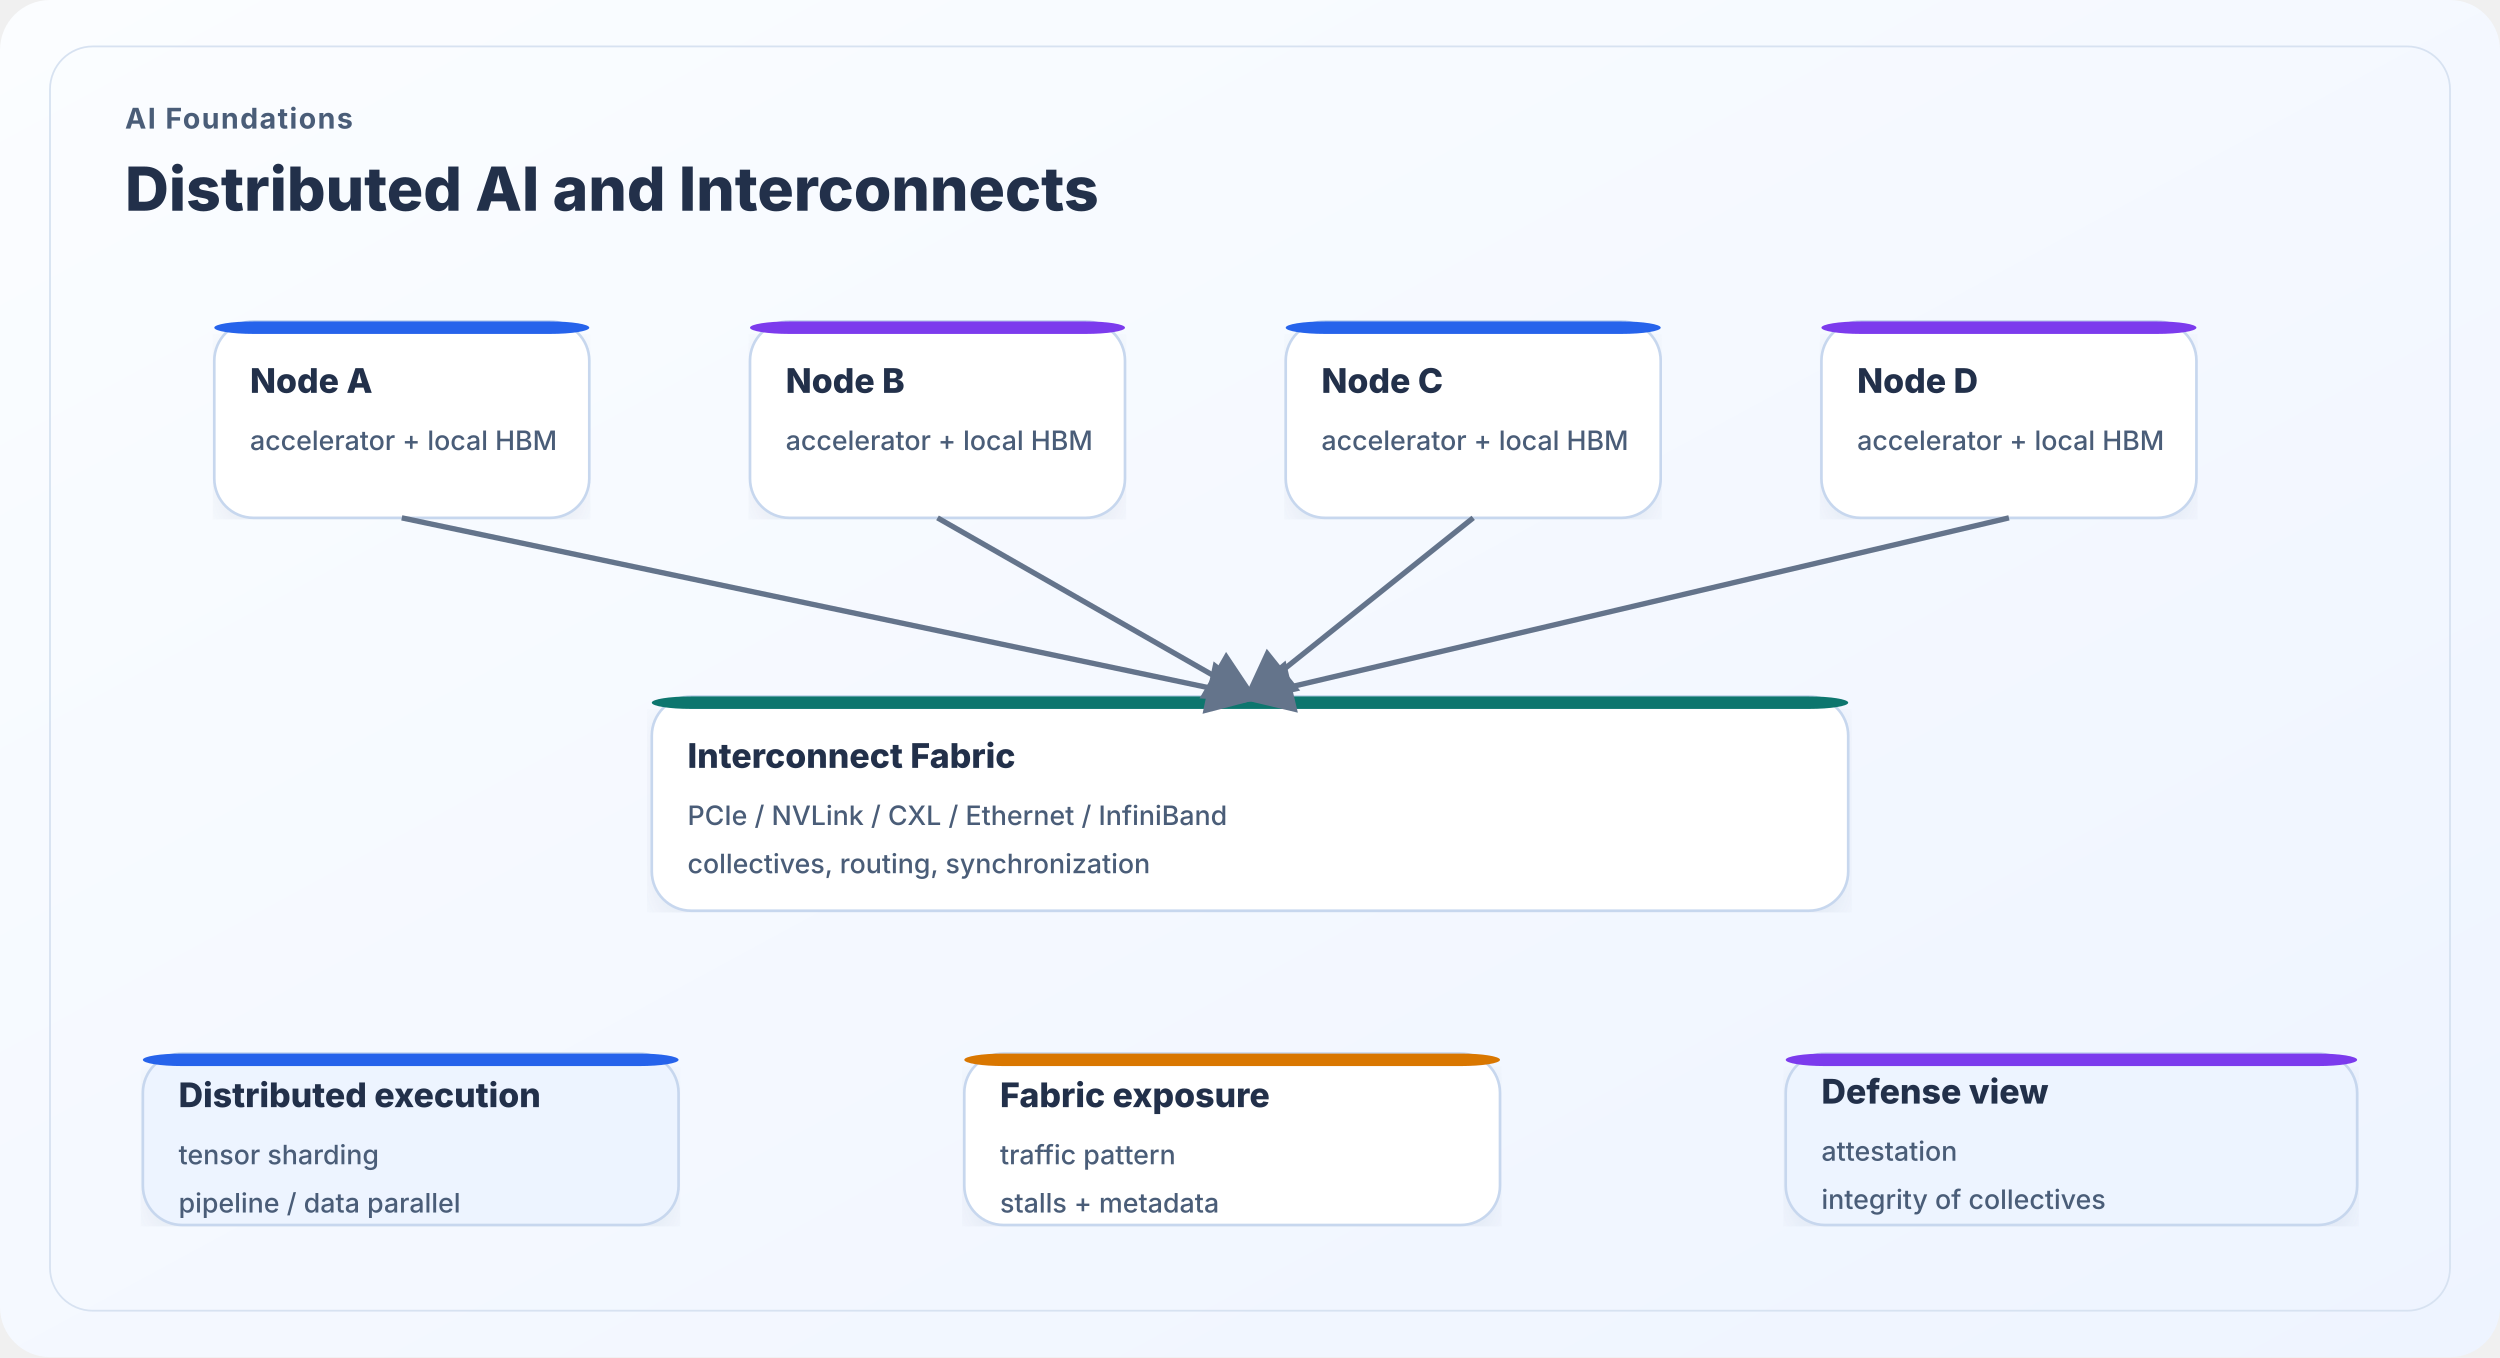
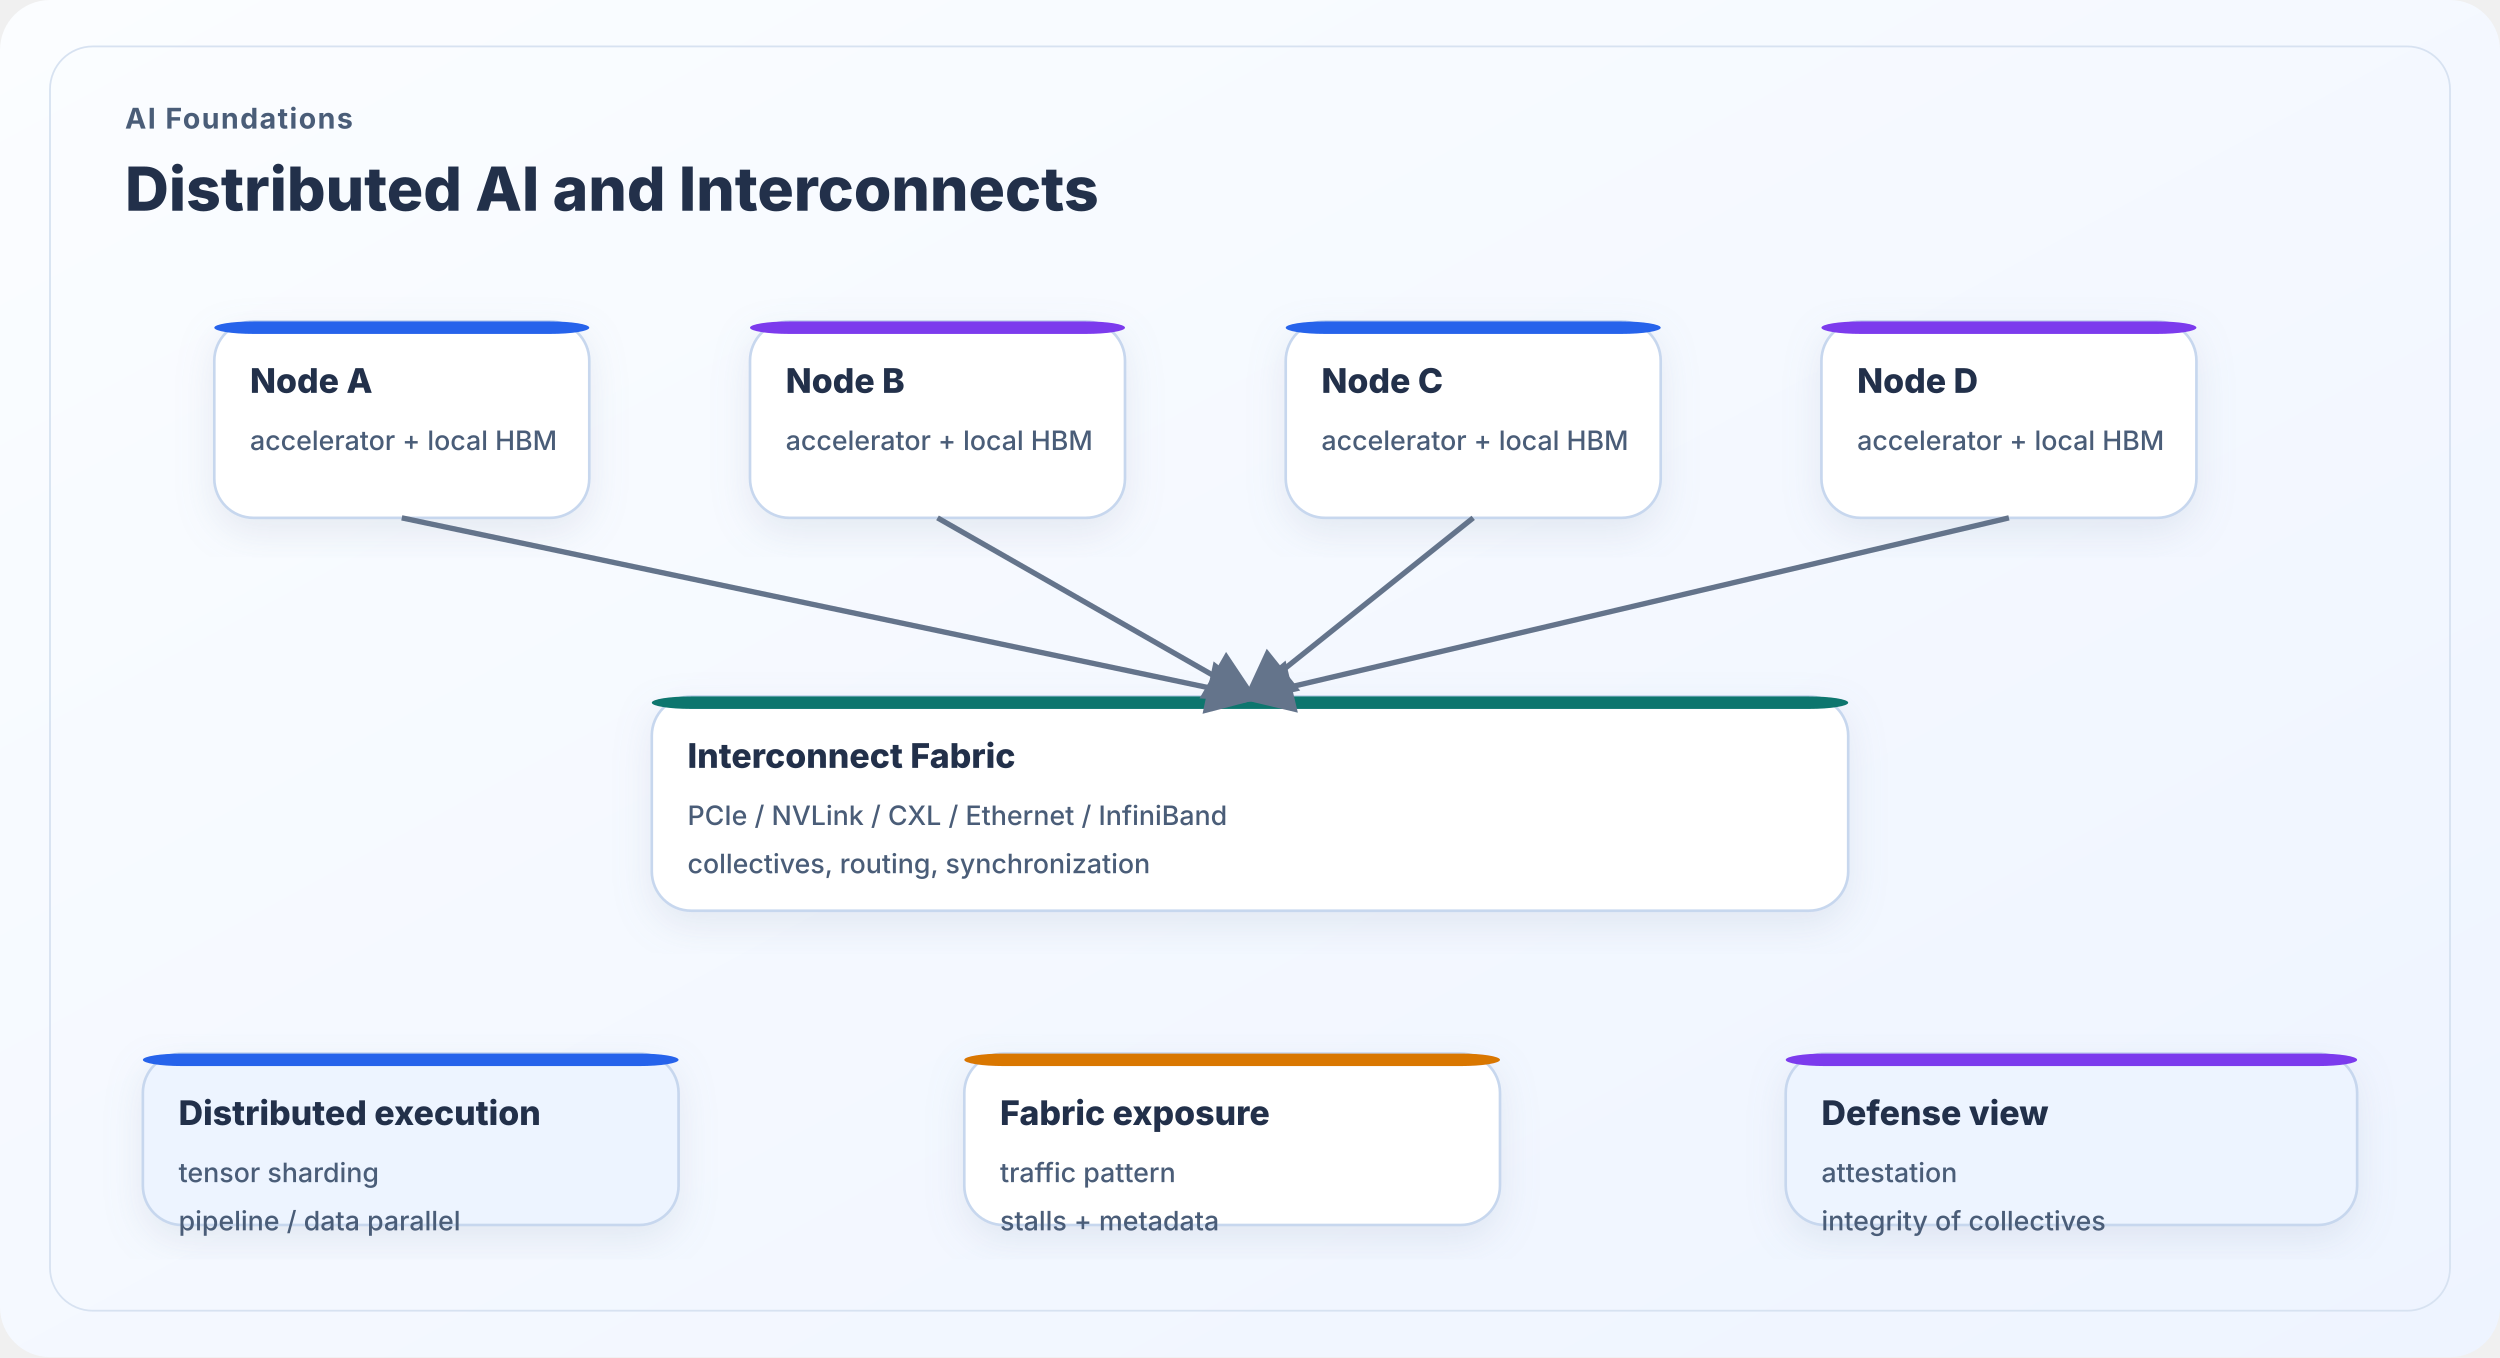
- <svg xmlns="http://www.w3.org/2000/svg" width="1400" height="760" viewBox="0 0 1400 760" role="img" aria-label="Distributed AI and Interconnects" version="1.1" id="svg31">
-   <defs id="defs6">
+ <svg xmlns="http://www.w3.org/2000/svg" width="1400" height="760" viewBox="0 0 1400 760" role="img" aria-label="Distributed AI and Interconnects">
+   <defs>
    <linearGradient id="bgGrad" x1="0" y1="0" x2="1" y2="1">
-       <stop offset="0%" stop-color="#fbfdff" id="stop1" />
-       <stop offset="100%" stop-color="#eef4ff" id="stop2" />
+       <stop offset="0%" stop-color="#fbfdff" />
+       <stop offset="100%" stop-color="#eef4ff" />
    </linearGradient>
    <linearGradient id="multi" x1="0" y1="0" x2="1" y2="0">
-       <stop offset="0%" stop-color="#2563eb" id="stop3" />
-       <stop offset="50%" stop-color="#7c3aed" id="stop4" />
-       <stop offset="100%" stop-color="#0f766e" id="stop5" />
+       <stop offset="0%" stop-color="#2563eb" />
+       <stop offset="50%" stop-color="#7c3aed" />
+       <stop offset="100%" stop-color="#0f766e" />
    </linearGradient>
-     <filter id="shadow" x="-0.004" y="-0.008" width="1.007" height="1.016">
+     <filter id="shadow" x="-20%" y="-20%" width="140%" height="140%">
      <feDropShadow dx="0" dy="8" stdDeviation="10" flood-color="#94a3b8" flood-opacity="0.18" />
    </filter>
    <marker id="arrowBlue" markerWidth="10" markerHeight="10" refX="8" refY="5" orient="auto">
-       <path d="M0,0 L10,5 L0,10 Z" fill="#2563eb" id="path5" />
+       <path d="M0,0 L10,5 L0,10 Z" fill="#2563eb" />
    </marker>
    <marker id="arrowSlate" markerWidth="10" markerHeight="10" refX="8" refY="5" orient="auto">
-       <path d="M0,0 L10,5 L0,10 Z" fill="#64748b" id="path6" />
+       <path d="M0,0 L10,5 L0,10 Z" fill="#64748b" />
    </marker>
-     <style id="style6">
+     <style>
.title{font:800 34px Inter,Arial,sans-serif;fill:#22304a}
.subtitle{font:700 16px Inter,Arial,sans-serif;fill:#4a5d78;letter-spacing:.05em;text-transform:uppercase}
.bt{font:800 19px Inter,Arial,sans-serif;fill:#22304a}
.bs{font:500 15px Inter,Arial,sans-serif;fill:#4a5d78}
.cap{font:700 14px Inter,Arial,sans-serif;fill:#4a5d78}
</style>
  </defs>
-   <rect width="1400" height="760" rx="28" fill="url(#bgGrad)" id="rect6" />
-   <rect x="28" y="26" width="1344" height="708" rx="24" fill="none" stroke="#d7e2f1" id="rect7" />
-   <text x="70" y="72" class="subtitle" id="text7">AI Foundations</text>
-   <text x="70" y="118" class="title" id="text8">Distributed AI and Interconnects</text>
-   <g filter="url(#shadow)" id="g9">
-     <rect x="120" y="180" width="210" height="110" rx="22" fill="#ffffff" stroke="#c7d7ee" stroke-width="1.5" id="rect8" />
-     <rect x="120" y="180" width="210" height="7" rx="22" fill="#2563eb" id="rect9" />
+   <rect width="1400" height="760" rx="28" fill="url(#bgGrad)" />
+   <rect x="28" y="26" width="1344" height="708" rx="24" fill="none" stroke="#d7e2f1" />
+   <text x="70" y="72" class="subtitle">AI Foundations</text>
+   <text x="70" y="118" class="title">Distributed AI and Interconnects</text>
+   <g filter="url(#shadow)">
+     <rect x="120" y="180" width="210" height="110" rx="22" fill="#ffffff" stroke="#c7d7ee" stroke-width="1.5" />
+     <rect x="120" y="180" width="210" height="7" rx="22" fill="#2563eb" />
  </g>
-   <text x="140" y="220" class="bt" id="text9">Node A</text>
-   <text x="140" y="252" class="bs" id="text10">accelerator + local HBM</text>
-   <g filter="url(#shadow)" id="g11">
-     <rect x="420" y="180" width="210" height="110" rx="22" fill="#ffffff" stroke="#c7d7ee" stroke-width="1.5" id="rect10" />
-     <rect x="420" y="180" width="210" height="7" rx="22" fill="#7c3aed" id="rect11" />
+   <text x="140" y="220" class="bt">Node A</text>
+   <text x="140" y="252" class="bs">accelerator + local HBM</text>
+   <g filter="url(#shadow)">
+     <rect x="420" y="180" width="210" height="110" rx="22" fill="#ffffff" stroke="#c7d7ee" stroke-width="1.5" />
+     <rect x="420" y="180" width="210" height="7" rx="22" fill="#7c3aed" />
  </g>
-   <text x="440" y="220" class="bt" id="text11">Node B</text>
-   <text x="440" y="252" class="bs" id="text12">accelerator + local HBM</text>
-   <g filter="url(#shadow)" id="g13">
-     <rect x="720" y="180" width="210" height="110" rx="22" fill="#ffffff" stroke="#c7d7ee" stroke-width="1.5" id="rect12" />
-     <rect x="720" y="180" width="210" height="7" rx="22" fill="#2563eb" id="rect13" />
+   <text x="440" y="220" class="bt">Node B</text>
+   <text x="440" y="252" class="bs">accelerator + local HBM</text>
+   <g filter="url(#shadow)">
+     <rect x="720" y="180" width="210" height="110" rx="22" fill="#ffffff" stroke="#c7d7ee" stroke-width="1.5" />
+     <rect x="720" y="180" width="210" height="7" rx="22" fill="#2563eb" />
  </g>
-   <text x="740" y="220" class="bt" id="text13">Node C</text>
-   <text x="740" y="252" class="bs" id="text14">accelerator + local HBM</text>
-   <g filter="url(#shadow)" id="g15">
-     <rect x="1020" y="180" width="210" height="110" rx="22" fill="#ffffff" stroke="#c7d7ee" stroke-width="1.5" id="rect14" />
-     <rect x="1020" y="180" width="210" height="7" rx="22" fill="#7c3aed" id="rect15" />
+   <text x="740" y="220" class="bt">Node C</text>
+   <text x="740" y="252" class="bs">accelerator + local HBM</text>
+   <g filter="url(#shadow)">
+     <rect x="1020" y="180" width="210" height="110" rx="22" fill="#ffffff" stroke="#c7d7ee" stroke-width="1.5" />
+     <rect x="1020" y="180" width="210" height="7" rx="22" fill="#7c3aed" />
  </g>
-   <text x="1040" y="220" class="bt" id="text15">Node D</text>
-   <text x="1040" y="252" class="bs" id="text16">accelerator + local HBM</text>
-   <g filter="url(#shadow)" id="g17">
-     <rect x="365" y="390" width="670" height="120" rx="22" fill="#ffffff" stroke="#c7d7ee" stroke-width="1.5" id="rect16" />
-     <rect x="365" y="390" width="670" height="7" rx="22" fill="#0f766e" id="rect17" />
+   <text x="1040" y="220" class="bt">Node D</text>
+   <text x="1040" y="252" class="bs">accelerator + local HBM</text>
+   <g filter="url(#shadow)">
+     <rect x="365" y="390" width="670" height="120" rx="22" fill="#ffffff" stroke="#c7d7ee" stroke-width="1.5" />
+     <rect x="365" y="390" width="670" height="7" rx="22" fill="#0f766e" />
  </g>
-   <text x="385" y="430" class="bt" id="text17">Interconnect Fabric</text>
-   <text x="385" y="462" class="bs" id="text18">PCIe / NVLink / CXL / Ethernet / InfiniBand</text>
-   <text x="385" y="489" class="bs" id="text19">collectives, routing, synchronization</text>
-   <line x1="225" y1="290" x2="700" y2="390" stroke="#64748b" stroke-width="3" marker-end="url(#arrowSlate)" id="line19" />
-   <line x1="525" y1="290" x2="700" y2="390" stroke="#64748b" stroke-width="3" marker-end="url(#arrowSlate)" id="line20" />
-   <line x1="825" y1="290" x2="700" y2="390" stroke="#64748b" stroke-width="3" marker-end="url(#arrowSlate)" id="line21" />
-   <line x1="1125" y1="290" x2="700" y2="390" stroke="#64748b" stroke-width="3" marker-end="url(#arrowSlate)" id="line22" />
-   <g filter="url(#shadow)" id="g23">
-     <rect x="80" y="590" width="300" height="96" rx="22" fill="#edf4ff" stroke="#c7d7ee" stroke-width="1.5" id="rect22" />
-     <rect x="80" y="590" width="300" height="7" rx="22" fill="#2563eb" id="rect23" />
+   <text x="385" y="430" class="bt">Interconnect Fabric</text>
+   <text x="385" y="462" class="bs">PCIe / NVLink / CXL / Ethernet / InfiniBand</text>
+   <text x="385" y="489" class="bs">collectives, routing, synchronization</text>
+   <line x1="225" y1="290" x2="700" y2="390" stroke="#64748b" stroke-width="3" marker-end="url(#arrowSlate)" />
+   <line x1="525" y1="290" x2="700" y2="390" stroke="#64748b" stroke-width="3" marker-end="url(#arrowSlate)" />
+   <line x1="825" y1="290" x2="700" y2="390" stroke="#64748b" stroke-width="3" marker-end="url(#arrowSlate)" />
+   <line x1="1125" y1="290" x2="700" y2="390" stroke="#64748b" stroke-width="3" marker-end="url(#arrowSlate)" />
+   <g filter="url(#shadow)">
+     <rect x="80" y="590" width="300" height="96" rx="22" fill="#edf4ff" stroke="#c7d7ee" stroke-width="1.5" />
+     <rect x="80" y="590" width="300" height="7" rx="22" fill="#2563eb" />
  </g>
-   <text x="100" y="620" class="bt" id="text23" style="font-style:normal;font-variant:normal;font-weight:800;font-stretch:normal;font-size:19px;line-height:normal;font-family:Inter, Arial, sans-serif">Distributed execution</text>
-   <text x="100" y="652" class="bs" id="text24" style="font-style:normal;font-variant:normal;font-weight:500;font-stretch:normal;font-size:15px;line-height:normal;font-family:Inter, Arial, sans-serif">tensor sharding</text>
-   <text x="100" y="679" class="bs" id="text25" style="font-style:normal;font-variant:normal;font-weight:500;font-stretch:normal;font-size:15px;line-height:normal;font-family:Inter, Arial, sans-serif">pipeline / data parallel</text>
-   <g filter="url(#shadow)" id="g26">
-     <rect x="540" y="590" width="300" height="96" rx="22" fill="#ffffff" stroke="#c7d7ee" stroke-width="1.5" id="rect25" />
-     <rect x="540" y="590" width="300" height="7" rx="22" fill="#d97706" id="rect26" />
+   <text x="100" y="630" class="bt">Distributed execution</text>
+   <text x="100" y="662" class="bs">tensor sharding</text>
+   <text x="100" y="689" class="bs">pipeline / data parallel</text>
+   <g filter="url(#shadow)">
+     <rect x="540" y="590" width="300" height="96" rx="22" fill="#ffffff" stroke="#c7d7ee" stroke-width="1.5" />
+     <rect x="540" y="590" width="300" height="7" rx="22" fill="#d97706" />
  </g>
-   <text x="560" y="620" class="bt" id="text26" style="font-style:normal;font-variant:normal;font-weight:800;font-stretch:normal;font-size:19px;line-height:normal;font-family:Inter, Arial, sans-serif">Fabric exposure</text>
-   <text x="560" y="652" class="bs" id="text27" style="font-style:normal;font-variant:normal;font-weight:500;font-stretch:normal;font-size:15px;line-height:normal;font-family:Inter, Arial, sans-serif">traffic pattern</text>
-   <text x="560" y="679" class="bs" id="text28" style="font-style:normal;font-variant:normal;font-weight:500;font-stretch:normal;font-size:15px;line-height:normal;font-family:Inter, Arial, sans-serif">stalls + metadata</text>
-   <g filter="url(#shadow)" id="g29">
-     <rect x="1000" y="590" width="320" height="96" rx="22" fill="#edf4ff" stroke="#c7d7ee" stroke-width="1.5" id="rect28" />
-     <rect x="1000" y="590" width="320" height="7" rx="22" fill="#7c3aed" id="rect29" />
+   <text x="560" y="630" class="bt">Fabric exposure</text>
+   <text x="560" y="662" class="bs">traffic pattern</text>
+   <text x="560" y="689" class="bs">stalls + metadata</text>
+   <g filter="url(#shadow)">
+     <rect x="1000" y="590" width="320" height="96" rx="22" fill="#edf4ff" stroke="#c7d7ee" stroke-width="1.5" />
+     <rect x="1000" y="590" width="320" height="7" rx="22" fill="#7c3aed" />
  </g>
-   <text x="1020" y="618" class="bt" id="text29" style="font-style:normal;font-variant:normal;font-weight:800;font-stretch:normal;font-size:19px;line-height:normal;font-family:Inter, Arial, sans-serif">Defense view</text>
-   <text x="1020" y="650" class="bs" id="text30" style="font-style:normal;font-variant:normal;font-weight:500;font-stretch:normal;font-size:15px;line-height:normal;font-family:Inter, Arial, sans-serif">attestation</text>
-   <text x="1020" y="677" class="bs" id="text31" style="font-style:normal;font-variant:normal;font-weight:500;font-stretch:normal;font-size:15px;line-height:normal;font-family:Inter, Arial, sans-serif">integrity of collectives</text>
+   <text x="1020" y="630" class="bt">Defense view</text>
+   <text x="1020" y="662" class="bs">attestation</text>
+   <text x="1020" y="689" class="bs">integrity of collectives</text>
</svg>
